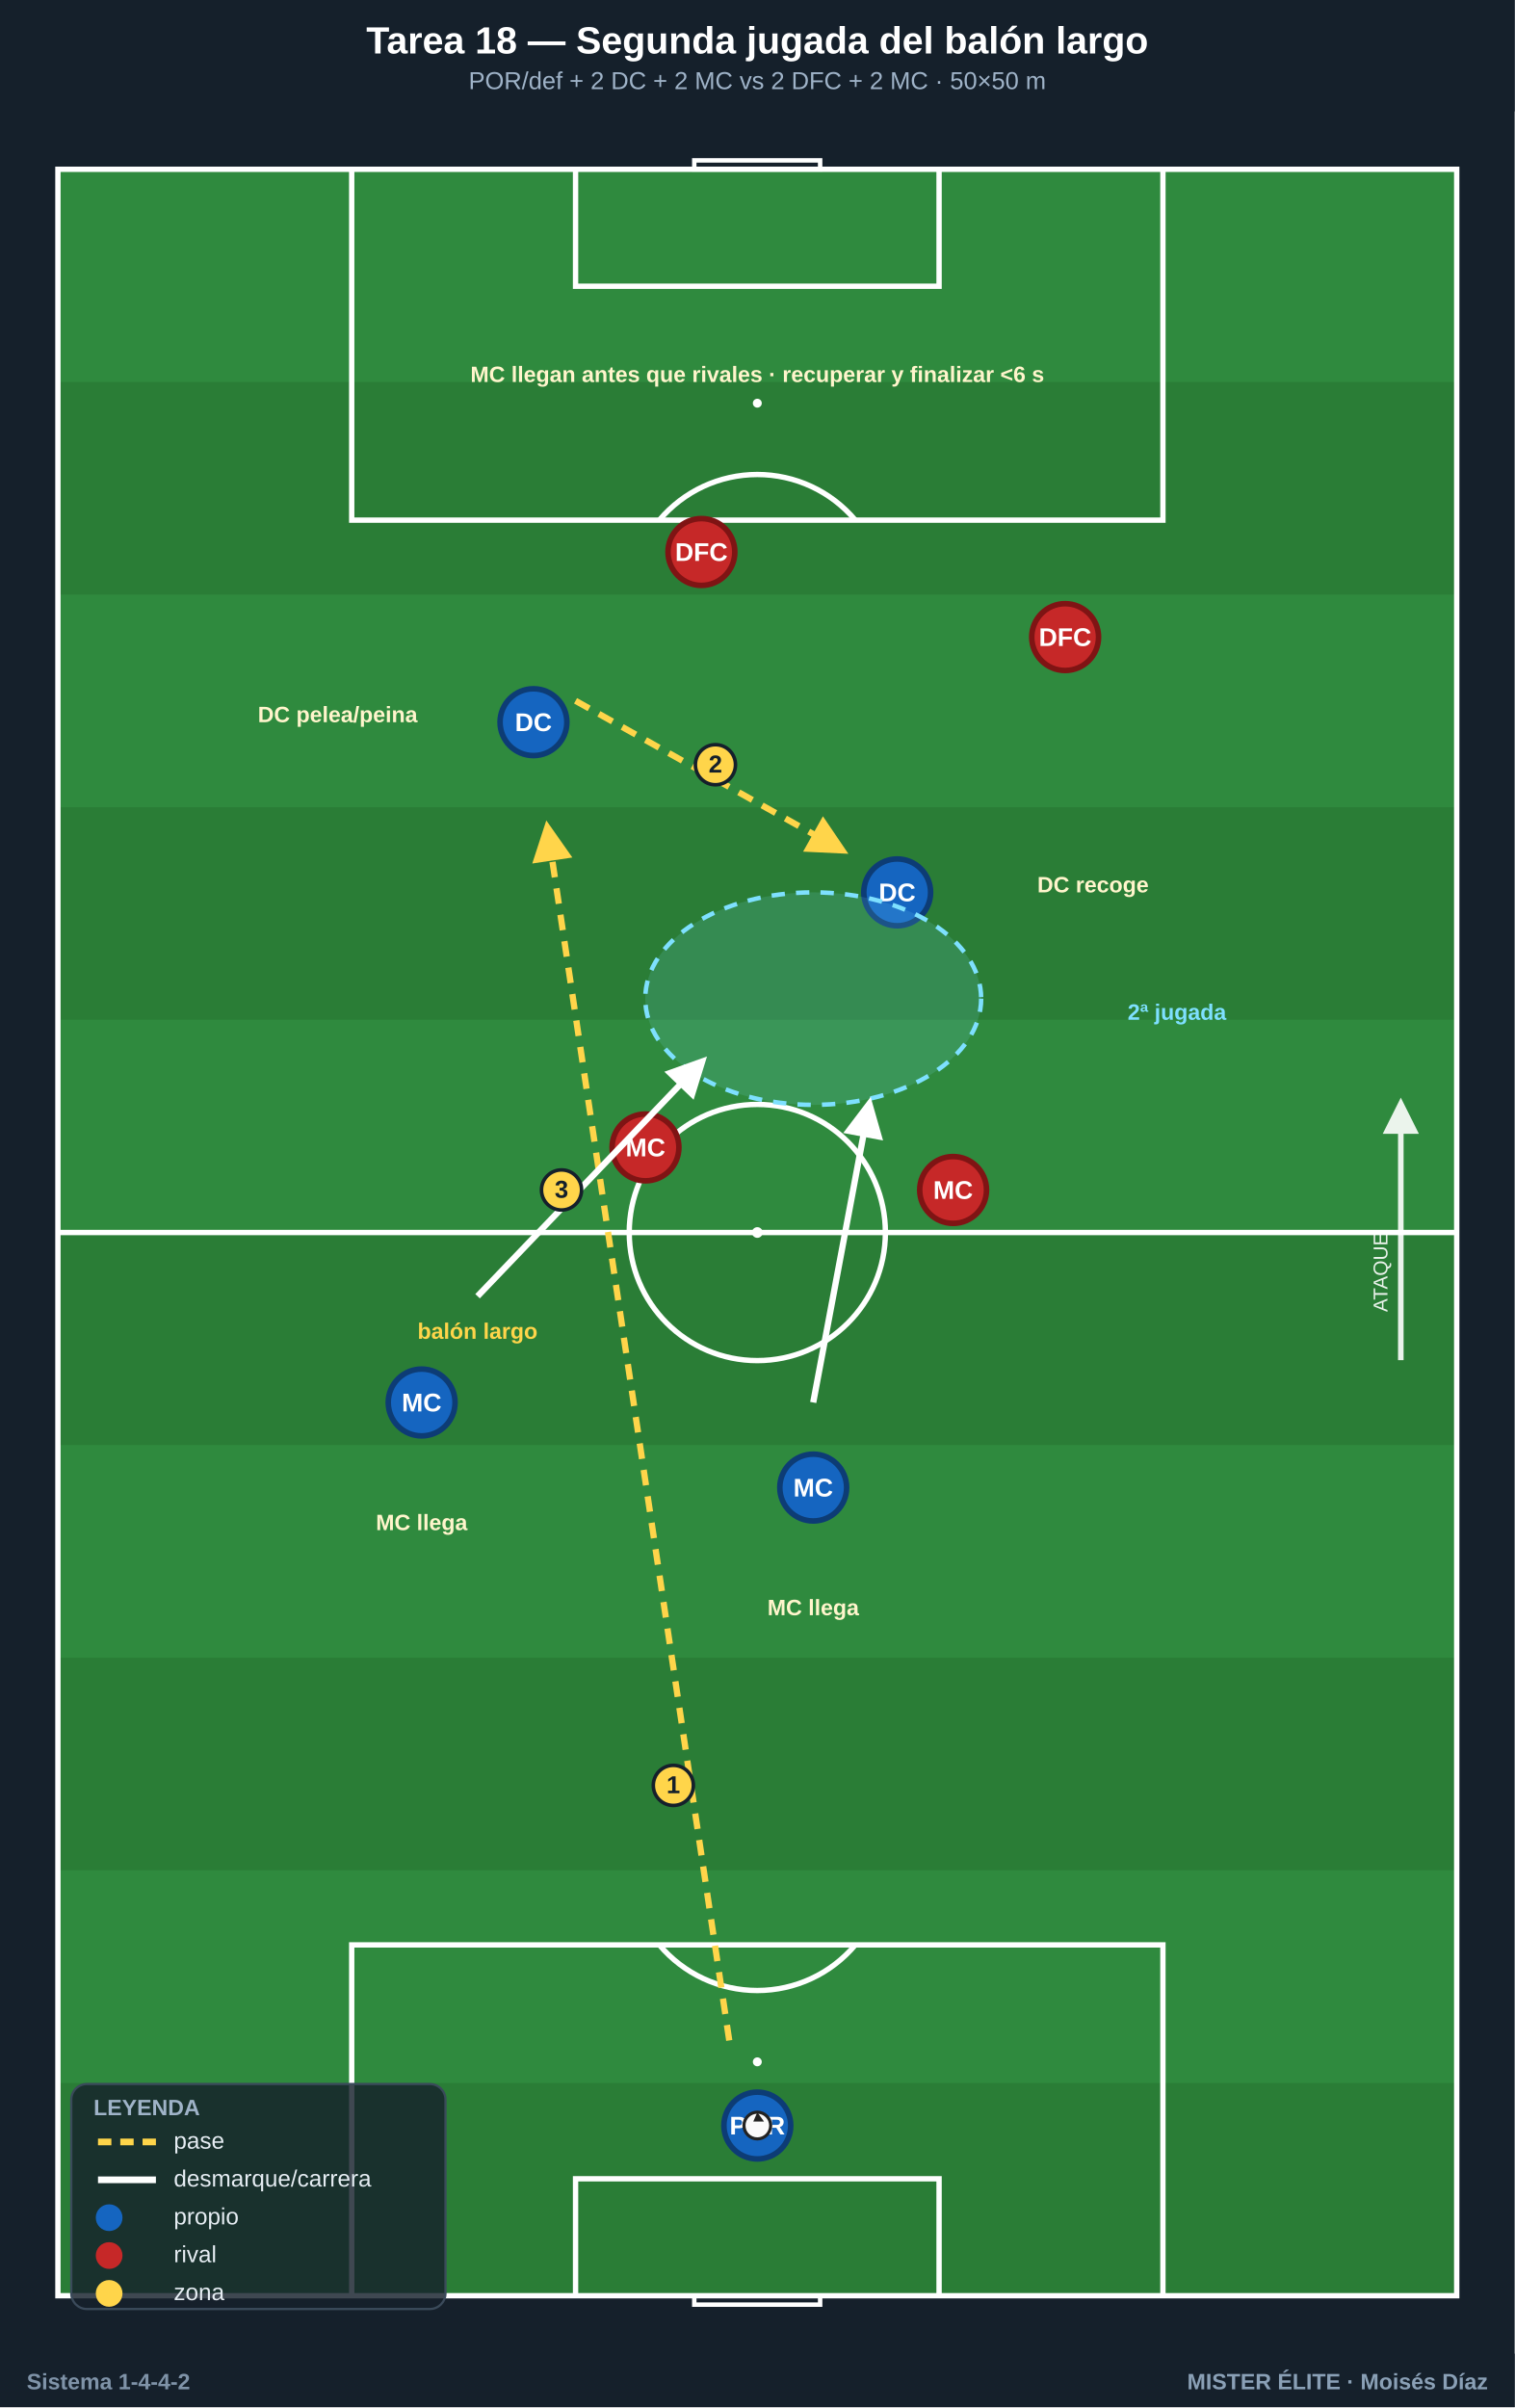
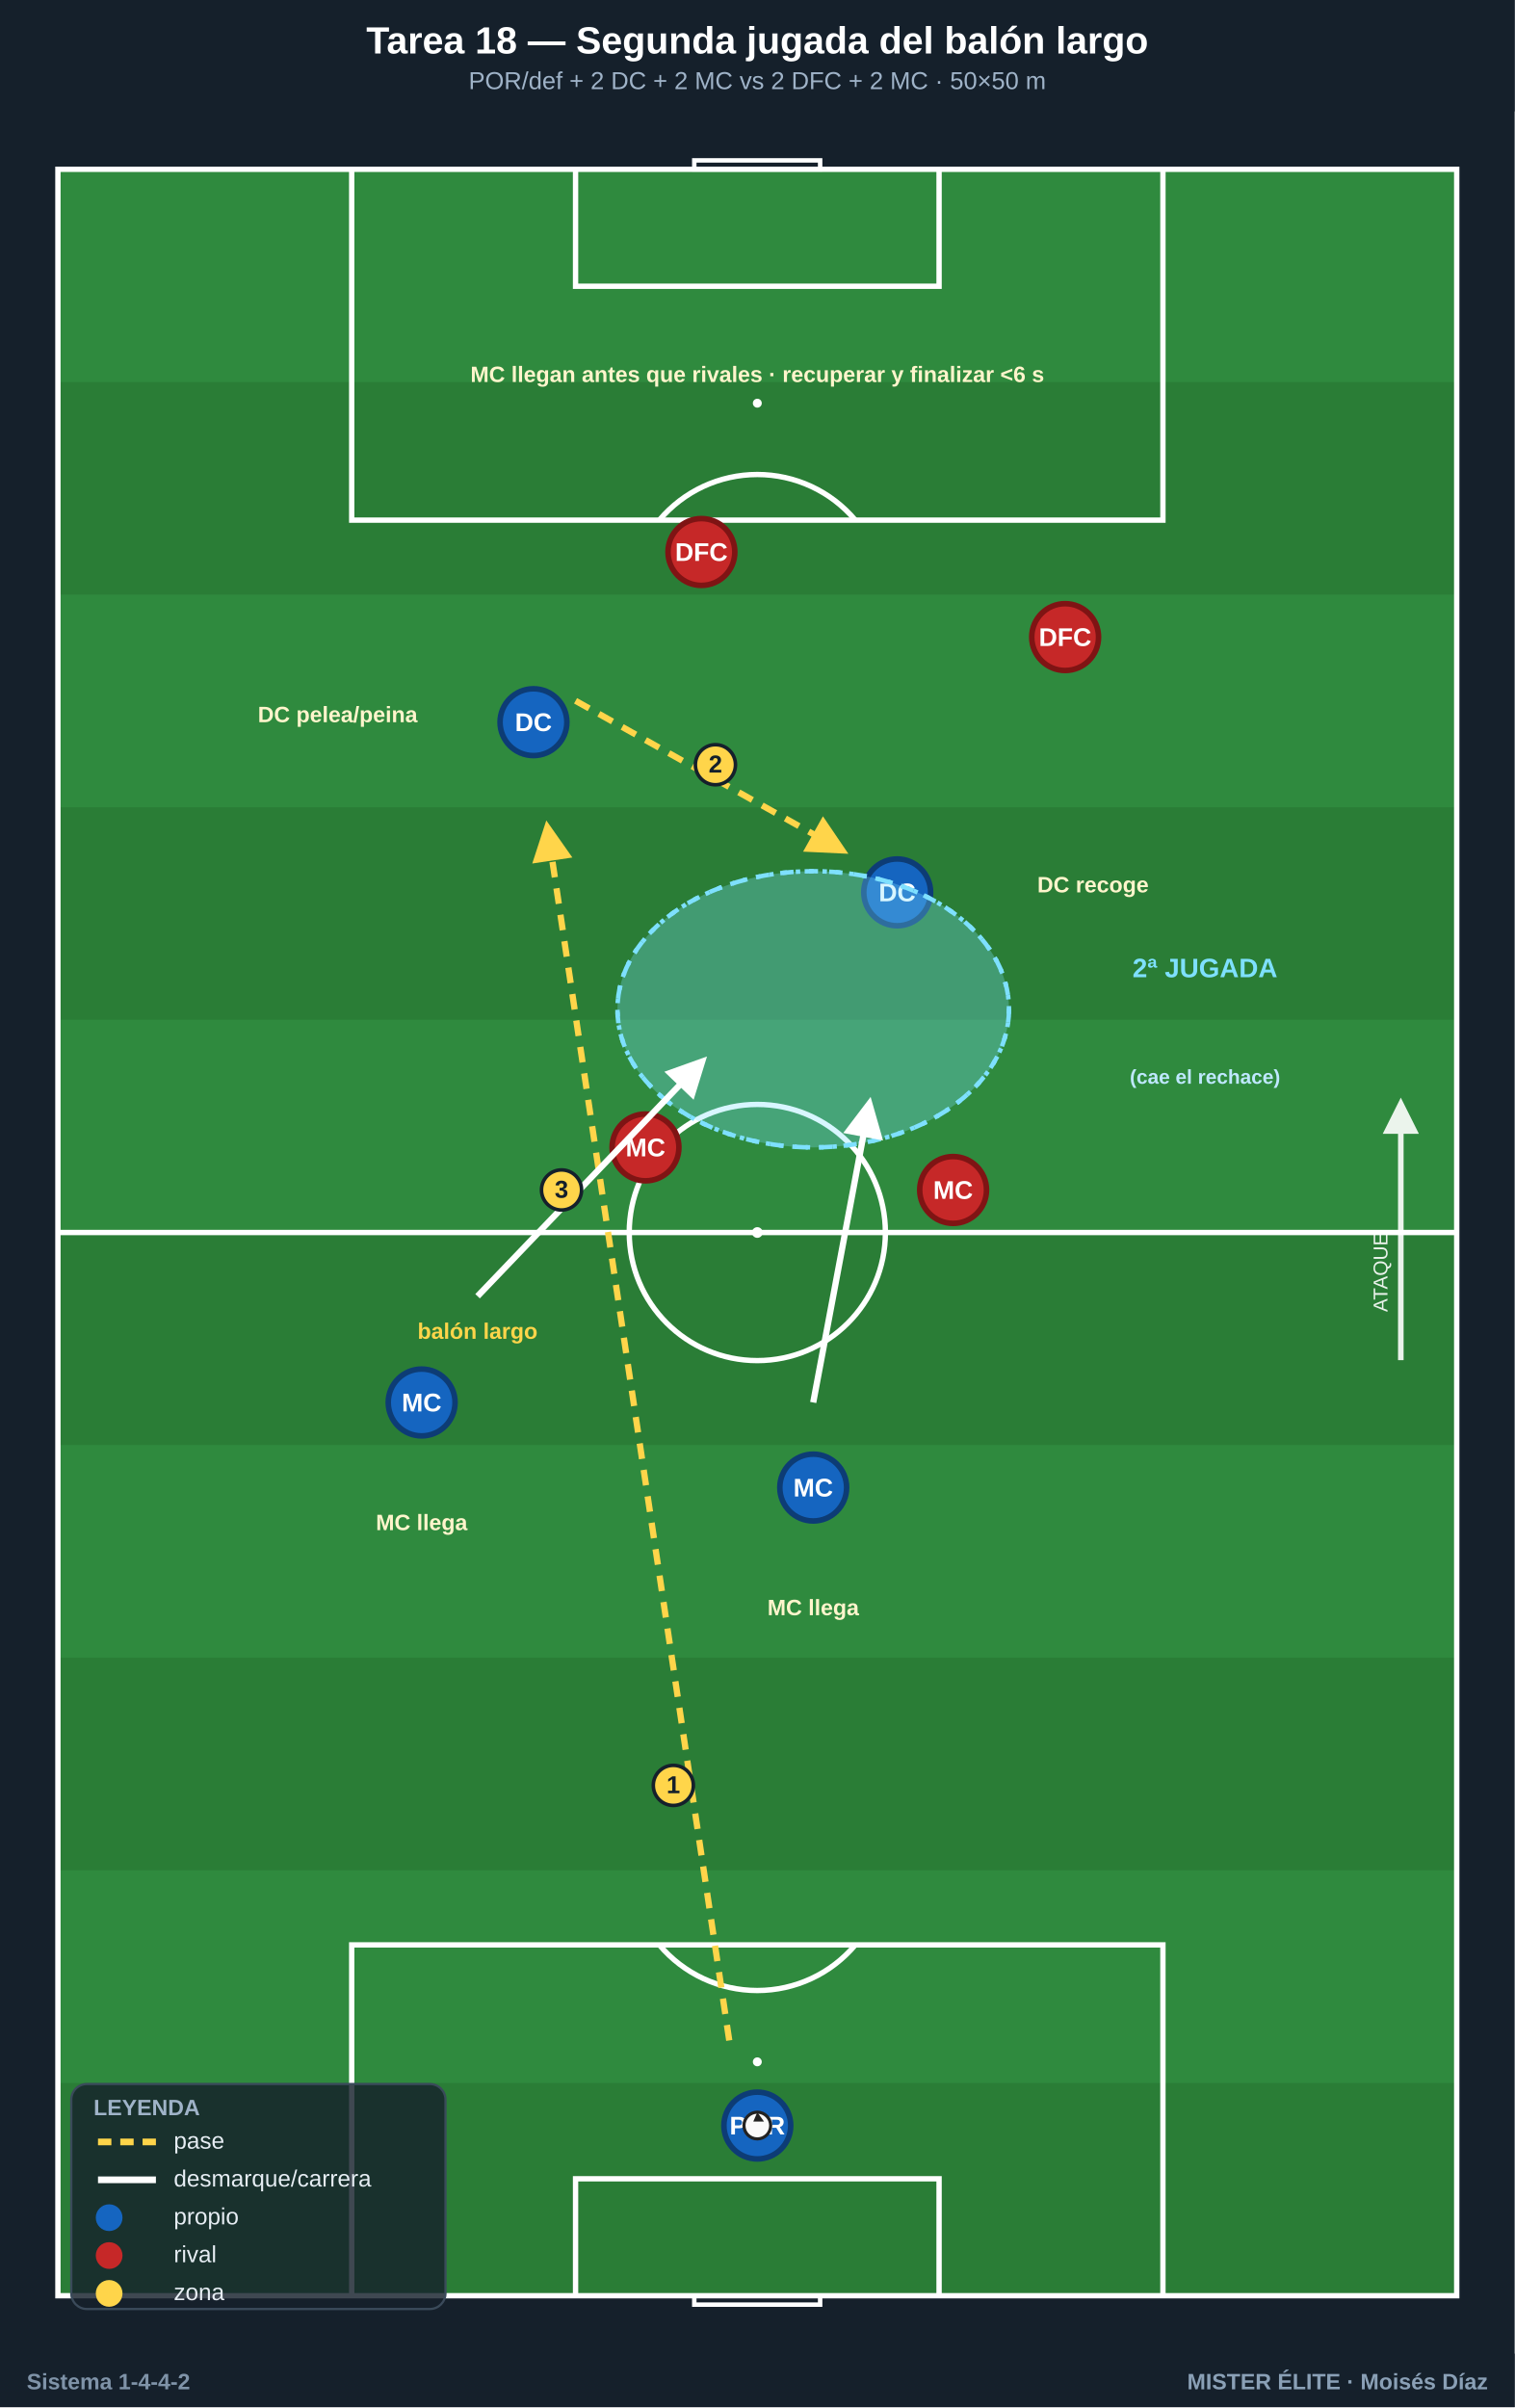
<svg xmlns="http://www.w3.org/2000/svg" viewBox="0 0 680 1081" width="680" height="1081" font-family="Segoe UI,Arial,sans-serif">
  <defs>
    <linearGradient id="sky" x1="0" y1="0" x2="0" y2="1">
      <stop offset="0" stop-color="#2f8a3e" />
      <stop offset="1" stop-color="#2b8139" />
    </linearGradient>
    <marker id="ah_pass" viewBox="0 0 10 10" refX="8" refY="5" markerWidth="6.5" markerHeight="6.5" orient="auto-start-reverse">
      <path d="M0,0 L10,5 L0,10 z" fill="#ffd54a" />
    </marker>
    <marker id="ah_run" viewBox="0 0 10 10" refX="8" refY="5" markerWidth="6.5" markerHeight="6.5" orient="auto-start-reverse">
      <path d="M0,0 L10,5 L0,10 z" fill="#ffffff" />
    </marker>
    <marker id="ah_drive" viewBox="0 0 10 10" refX="8" refY="5" markerWidth="6.5" markerHeight="6.5" orient="auto-start-reverse">
      <path d="M0,0 L10,5 L0,10 z" fill="#7ee0ff" />
    </marker>
    <marker id="ah_white" viewBox="0 0 10 10" refX="8" refY="5" markerWidth="6.5" markerHeight="6.5" orient="auto-start-reverse">
      <path d="M0,0 L10,5 L0,10 z" fill="#ffffff" />
    </marker>
  </defs>
  <rect x="0.0" y="0.0" width="680.0" height="1080.6" fill="#15202b" />
  <rect x="26.0" y="76.0" width="628.0" height="96.0" fill="#2f8a3e" />
  <rect x="26.0" y="171.5" width="628.0" height="96.0" fill="#2a7d36" />
  <rect x="26.0" y="266.9" width="628.0" height="96.0" fill="#2f8a3e" />
  <rect x="26.0" y="362.4" width="628.0" height="96.0" fill="#2a7d36" />
  <rect x="26.0" y="457.8" width="628.0" height="96.0" fill="#2f8a3e" />
  <rect x="26.0" y="553.3" width="628.0" height="96.0" fill="#2a7d36" />
  <rect x="26.0" y="648.7" width="628.0" height="96.0" fill="#2f8a3e" />
  <rect x="26.0" y="744.2" width="628.0" height="96.0" fill="#2a7d36" />
  <rect x="26.0" y="839.6" width="628.0" height="96.0" fill="#2f8a3e" />
  <rect x="26.0" y="935.1" width="628.0" height="96.0" fill="#2a7d36" />
  <rect x="26.0" y="76.0" width="628.0" height="954.6" fill="none" stroke="#ffffff" stroke-width="2.4" />
  <line x1="26.0" y1="553.3" x2="654.0" y2="553.3" stroke="#ffffff" stroke-width="2.4" opacity="1" />
  <circle cx="340.0" cy="553.3" r="57.5" fill="none" stroke="#ffffff" stroke-width="2.4" />
  <circle cx="340.0" cy="553.3" r="2.4" fill="#ffffff" />
  <path d="M157.9,76.0 L157.9,233.5 L522.1,233.5 L522.1,76.0" fill="none" stroke="#ffffff" stroke-width="2.4" />
  <path d="M258.4,76.0 L258.4,128.5 L421.6,128.5 L421.6,76.0" fill="none" stroke="#ffffff" stroke-width="2.4" />
  <circle cx="340.0" cy="181.0" r="2.0" fill="#ffffff" />
  <rect x="311.7" y="72.0" width="56.5" height="4" fill="none" stroke="#ffffff" stroke-width="2" />
  <path d="M296.0,233.5 A57.5,57.5 0 0 1 384.0,233.5" fill="none" stroke="#ffffff" stroke-width="2.4" />
  <path d="M157.9,1030.6 L157.9,873.1 L522.1,873.1 L522.1,1030.6" fill="none" stroke="#ffffff" stroke-width="2.4" />
  <path d="M258.4,1030.6 L258.4,978.1 L421.6,978.1 L421.6,1030.6" fill="none" stroke="#ffffff" stroke-width="2.4" />
  <circle cx="340.0" cy="925.6" r="2.0" fill="#ffffff" />
  <rect x="311.7" y="1030.6" width="56.5" height="4" fill="none" stroke="#ffffff" stroke-width="2" />
  <path d="M296.0,873.1 A57.5,57.5 0 0 0 384.0,873.1" fill="none" stroke="#ffffff" stroke-width="2.4" />
  <rect x="0.0" y="0.0" width="680.0" height="50.0" fill="#15202b" />
  <text x="340.0" y="24.0" font-family="Segoe UI,Arial,sans-serif" font-size="17" font-weight="800" fill="#ffffff" text-anchor="middle">Tarea 18 — Segunda jugada del balón largo</text>
  <text x="340.0" y="40.0" font-family="Segoe UI,Arial,sans-serif" font-size="11" font-weight="500" fill="#9fb3c8" text-anchor="middle">POR/def + 2 DC + 2 MC vs 2 DFC + 2 MC · 50×50 m</text>
  <rect x="0.0" y="1056.6" width="680.0" height="24.0" fill="#15202b" />
  <text x="668.0" y="1072.6" font-family="Segoe UI,Arial,sans-serif" font-size="10" font-weight="700" fill="#8aa0b6" text-anchor="end">MISTER ÉLITE · Moisés Díaz</text>
  <text x="12.0" y="1072.6" font-family="Segoe UI,Arial,sans-serif" font-size="10" font-weight="600" fill="#7f93a8" text-anchor="start">Sistema 1-4-4-2</text>
  <g opacity="0.9">
    <line x1="628.9" y1="610.6" x2="628.9" y2="496.0" stroke="#ffffff" stroke-width="2.5" marker-end="url(#ah_white)" />
    <text x="622.9" y="553.3" font-family="Segoe UI,Arial" font-size="9" fill="#ffffff" text-anchor="end" transform="rotate(-90 622.9 553.3)">ATAQUE</text>
  </g>
  <g>
    <circle cx="340.0" cy="954.2" r="15" fill="#1565c0" stroke="#0d3c75" stroke-width="2.5" />
    <text x="340.0" y="958.2" font-family="Segoe UI,Arial" font-size="11.5" font-weight="800" fill="#fff" text-anchor="middle">POR</text>
  </g>
  <circle cx="340.0" cy="954.2" r="6.0" fill="#fafafa" stroke="#222" stroke-width="1.4" />
  <path d="M340.0,948.2 l3.0,4.2 l-4.8,0 z" fill="#222" />
  <g>
    <circle cx="239.5" cy="324.2" r="15" fill="#1565c0" stroke="#0d3c75" stroke-width="2.5" />
    <text x="239.5" y="328.2" font-family="Segoe UI,Arial" font-size="11.5" font-weight="800" fill="#fff" text-anchor="middle">DC</text>
  </g>
  <text x="151.6" y="324.2" font-family="Segoe UI,Arial,sans-serif" font-size="10" font-weight="600" fill="#fff5cc" text-anchor="middle">DC pelea/peina</text>
  <g>
    <circle cx="402.8" cy="400.6" r="15" fill="#1565c0" stroke="#0d3c75" stroke-width="2.5" />
    <text x="402.8" y="404.6" font-family="Segoe UI,Arial" font-size="11.5" font-weight="800" fill="#fff" text-anchor="middle">DC</text>
  </g>
  <text x="490.7" y="400.6" font-family="Segoe UI,Arial,sans-serif" font-size="10" font-weight="600" fill="#fff5cc" text-anchor="middle">DC recoge</text>
  <g>
    <circle cx="314.9" cy="247.8" r="15" fill="#c62828" stroke="#7f1414" stroke-width="2.5" />
    <text x="314.9" y="251.8" font-family="Segoe UI,Arial" font-size="11.5" font-weight="800" fill="#fff" text-anchor="middle">DFC</text>
  </g>
  <g>
    <circle cx="478.2" cy="286.0" r="15" fill="#c62828" stroke="#7f1414" stroke-width="2.5" />
    <text x="478.2" y="290.0" font-family="Segoe UI,Arial" font-size="11.5" font-weight="800" fill="#fff" text-anchor="middle">DFC</text>
  </g>
  <g>
    <circle cx="289.8" cy="515.1" r="15" fill="#c62828" stroke="#7f1414" stroke-width="2.5" />
    <text x="289.8" y="519.1" font-family="Segoe UI,Arial" font-size="11.5" font-weight="800" fill="#fff" text-anchor="middle">MC</text>
  </g>
  <g>
    <circle cx="427.9" cy="534.2" r="15" fill="#c62828" stroke="#7f1414" stroke-width="2.5" />
    <text x="427.9" y="538.2" font-family="Segoe UI,Arial" font-size="11.5" font-weight="800" fill="#fff" text-anchor="middle">MC</text>
  </g>
  <g>
    <circle cx="189.3" cy="629.6" r="15" fill="#1565c0" stroke="#0d3c75" stroke-width="2.5" />
    <text x="189.3" y="633.6" font-family="Segoe UI,Arial" font-size="11.5" font-weight="800" fill="#fff" text-anchor="middle">MC</text>
  </g>
  <text x="189.3" y="686.9" font-family="Segoe UI,Arial,sans-serif" font-size="10" font-weight="600" fill="#fff5cc" text-anchor="middle">MC llega</text>
  <g>
    <circle cx="365.1" cy="667.8" r="15" fill="#1565c0" stroke="#0d3c75" stroke-width="2.5" />
    <text x="365.1" y="671.8" font-family="Segoe UI,Arial" font-size="11.5" font-weight="800" fill="#fff" text-anchor="middle">MC</text>
  </g>
  <text x="365.1" y="725.1" font-family="Segoe UI,Arial,sans-serif" font-size="10" font-weight="600" fill="#fff5cc" text-anchor="middle">MC llega</text>
  <line x1="327.4" y1="916.0" x2="245.8" y2="371.9" stroke="#ffd54a" stroke-width="2.8" stroke-dasharray="7 5" marker-end="url(#ah_pass)" />
  <g>
    <circle cx="302.3" cy="801.5" r="9" fill="#ffd54a" stroke="#15202b" stroke-width="1.6" />
    <text x="302.3" y="805.0" font-family="Segoe UI,Arial" font-size="11" font-weight="800" fill="#15202b" text-anchor="middle">1</text>
  </g>
  <text x="214.4" y="601.0" font-family="Segoe UI,Arial,sans-serif" font-size="10" font-weight="600" fill="#ffd54a" text-anchor="middle">balón largo</text>
  <line x1="258.4" y1="314.6" x2="377.7" y2="381.5" stroke="#ffd54a" stroke-width="2.8" stroke-dasharray="7 5" marker-end="url(#ah_pass)" />
  <g>
    <circle cx="321.2" cy="343.3" r="9" fill="#ffd54a" stroke="#15202b" stroke-width="1.6" />
    <text x="321.2" y="346.8" font-family="Segoe UI,Arial" font-size="11" font-weight="800" fill="#15202b" text-anchor="middle">2</text>
  </g>
-   <ellipse cx="365.1" cy="448.3" rx="75.4" ry="47.7" fill="#7ee0ff" fill-opacity="0.14" stroke="#7ee0ff" stroke-width="2" stroke-dasharray="6 5" />
-   <text x="528.4" y="457.8" font-family="Segoe UI,Arial,sans-serif" font-size="10" font-weight="600" fill="#7ee0ff" text-anchor="middle">2ª jugada</text>
+   <ellipse cx="365.1" cy="453.1" rx="87.9" ry="62.0" fill="#7ee0ff" fill-opacity="0.3" stroke="#7ee0ff" stroke-width="2" stroke-dasharray="6 5" />
+   <ellipse cx="365.1" cy="453.1" rx="87.9" ry="62.0" fill="#7ee0ff" fill-opacity="0.0" stroke="#7ee0ff" stroke-width="2" stroke-dasharray="2 4" />
+   <text x="541.0" y="438.7" font-family="Segoe UI,Arial,sans-serif" font-size="12" font-weight="800" fill="#7ee0ff" text-anchor="middle">2ª JUGADA</text>
+   <text x="541.0" y="486.5" font-family="Segoe UI,Arial,sans-serif" font-size="9" font-weight="600" fill="#bfe8ff" text-anchor="middle">(cae el rechace)</text>
  <line x1="214.4" y1="581.9" x2="314.9" y2="476.9" stroke="#ffffff" stroke-width="2.8" marker-end="url(#ah_run)" />
  <line x1="365.1" y1="629.6" x2="390.2" y2="496.0" stroke="#ffffff" stroke-width="2.8" marker-end="url(#ah_run)" />
  <g>
    <circle cx="252.1" cy="534.2" r="9" fill="#ffd54a" stroke="#15202b" stroke-width="1.6" />
    <text x="252.1" y="537.7" font-family="Segoe UI,Arial" font-size="11" font-weight="800" fill="#15202b" text-anchor="middle">3</text>
  </g>
  <text x="340.0" y="171.5" font-family="Segoe UI,Arial,sans-serif" font-size="10" font-weight="600" fill="#fff5cc" text-anchor="middle">MC llegan antes que rivales · recuperar y finalizar &lt;6 s</text>
  <g>
    <rect x="32" y="935.56" width="168" height="101" rx="7" fill="#15202b" fill-opacity="0.82" stroke="#3a4a5a" stroke-width="1" />
    <text x="42" y="949.56" font-family="Segoe UI,Arial" font-size="10" font-weight="800" fill="#9fb3c8">LEYENDA</text>
    <line x1="44" y1="961.56" x2="70" y2="961.56" stroke="#ffd54a" stroke-width="3" stroke-dasharray="6 4" />
    <text x="78" y="964.56" font-family="Segoe UI,Arial" font-size="10.5" fill="#e6edf3">pase</text>
    <line x1="44" y1="978.56" x2="70" y2="978.56" stroke="#ffffff" stroke-width="3" />
    <text x="78" y="981.56" font-family="Segoe UI,Arial" font-size="10.5" fill="#e6edf3">desmarque/carrera</text>
    <circle cx="49" cy="995.56" r="6" fill="#1565c0" />
    <text x="78" y="998.56" font-family="Segoe UI,Arial" font-size="10.5" fill="#e6edf3">propio</text>
    <circle cx="49" cy="1012.56" r="6" fill="#c62828" />
    <text x="78" y="1015.56" font-family="Segoe UI,Arial" font-size="10.5" fill="#e6edf3">rival</text>
    <circle cx="49" cy="1029.56" r="6" fill="#ffd54a" />
    <text x="78" y="1032.56" font-family="Segoe UI,Arial" font-size="10.5" fill="#e6edf3">zona</text>
  </g>
</svg>
